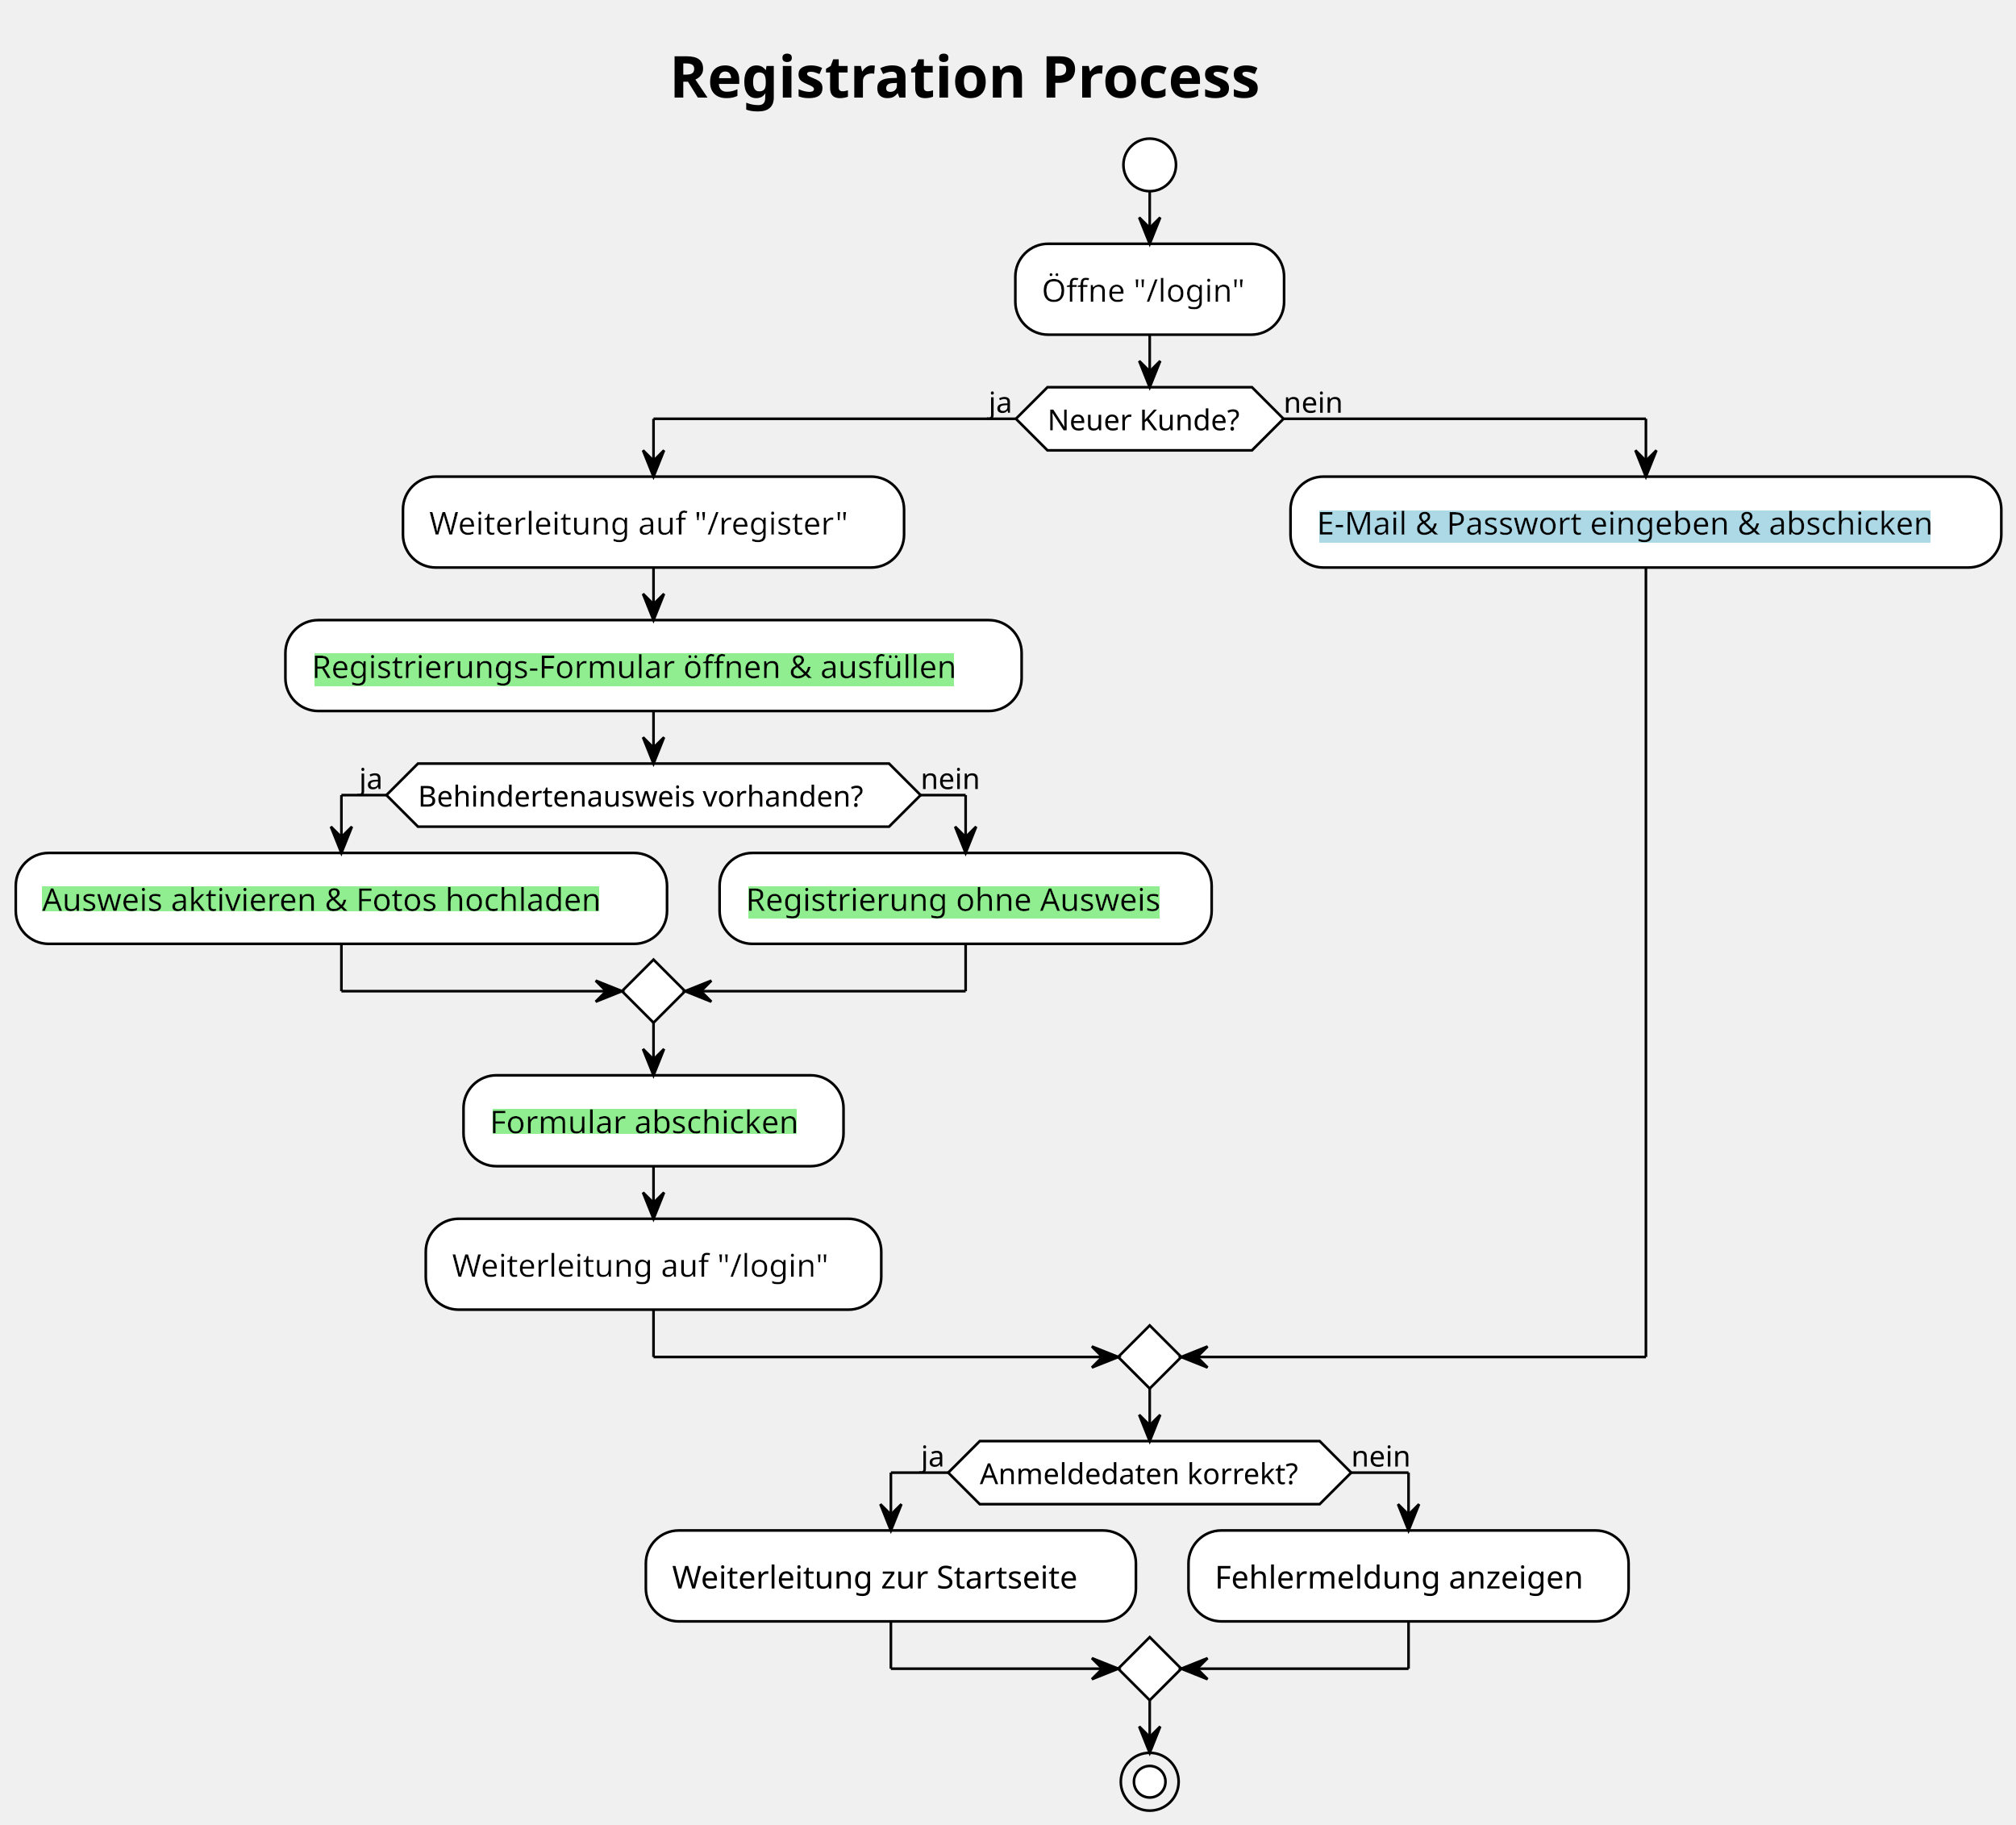
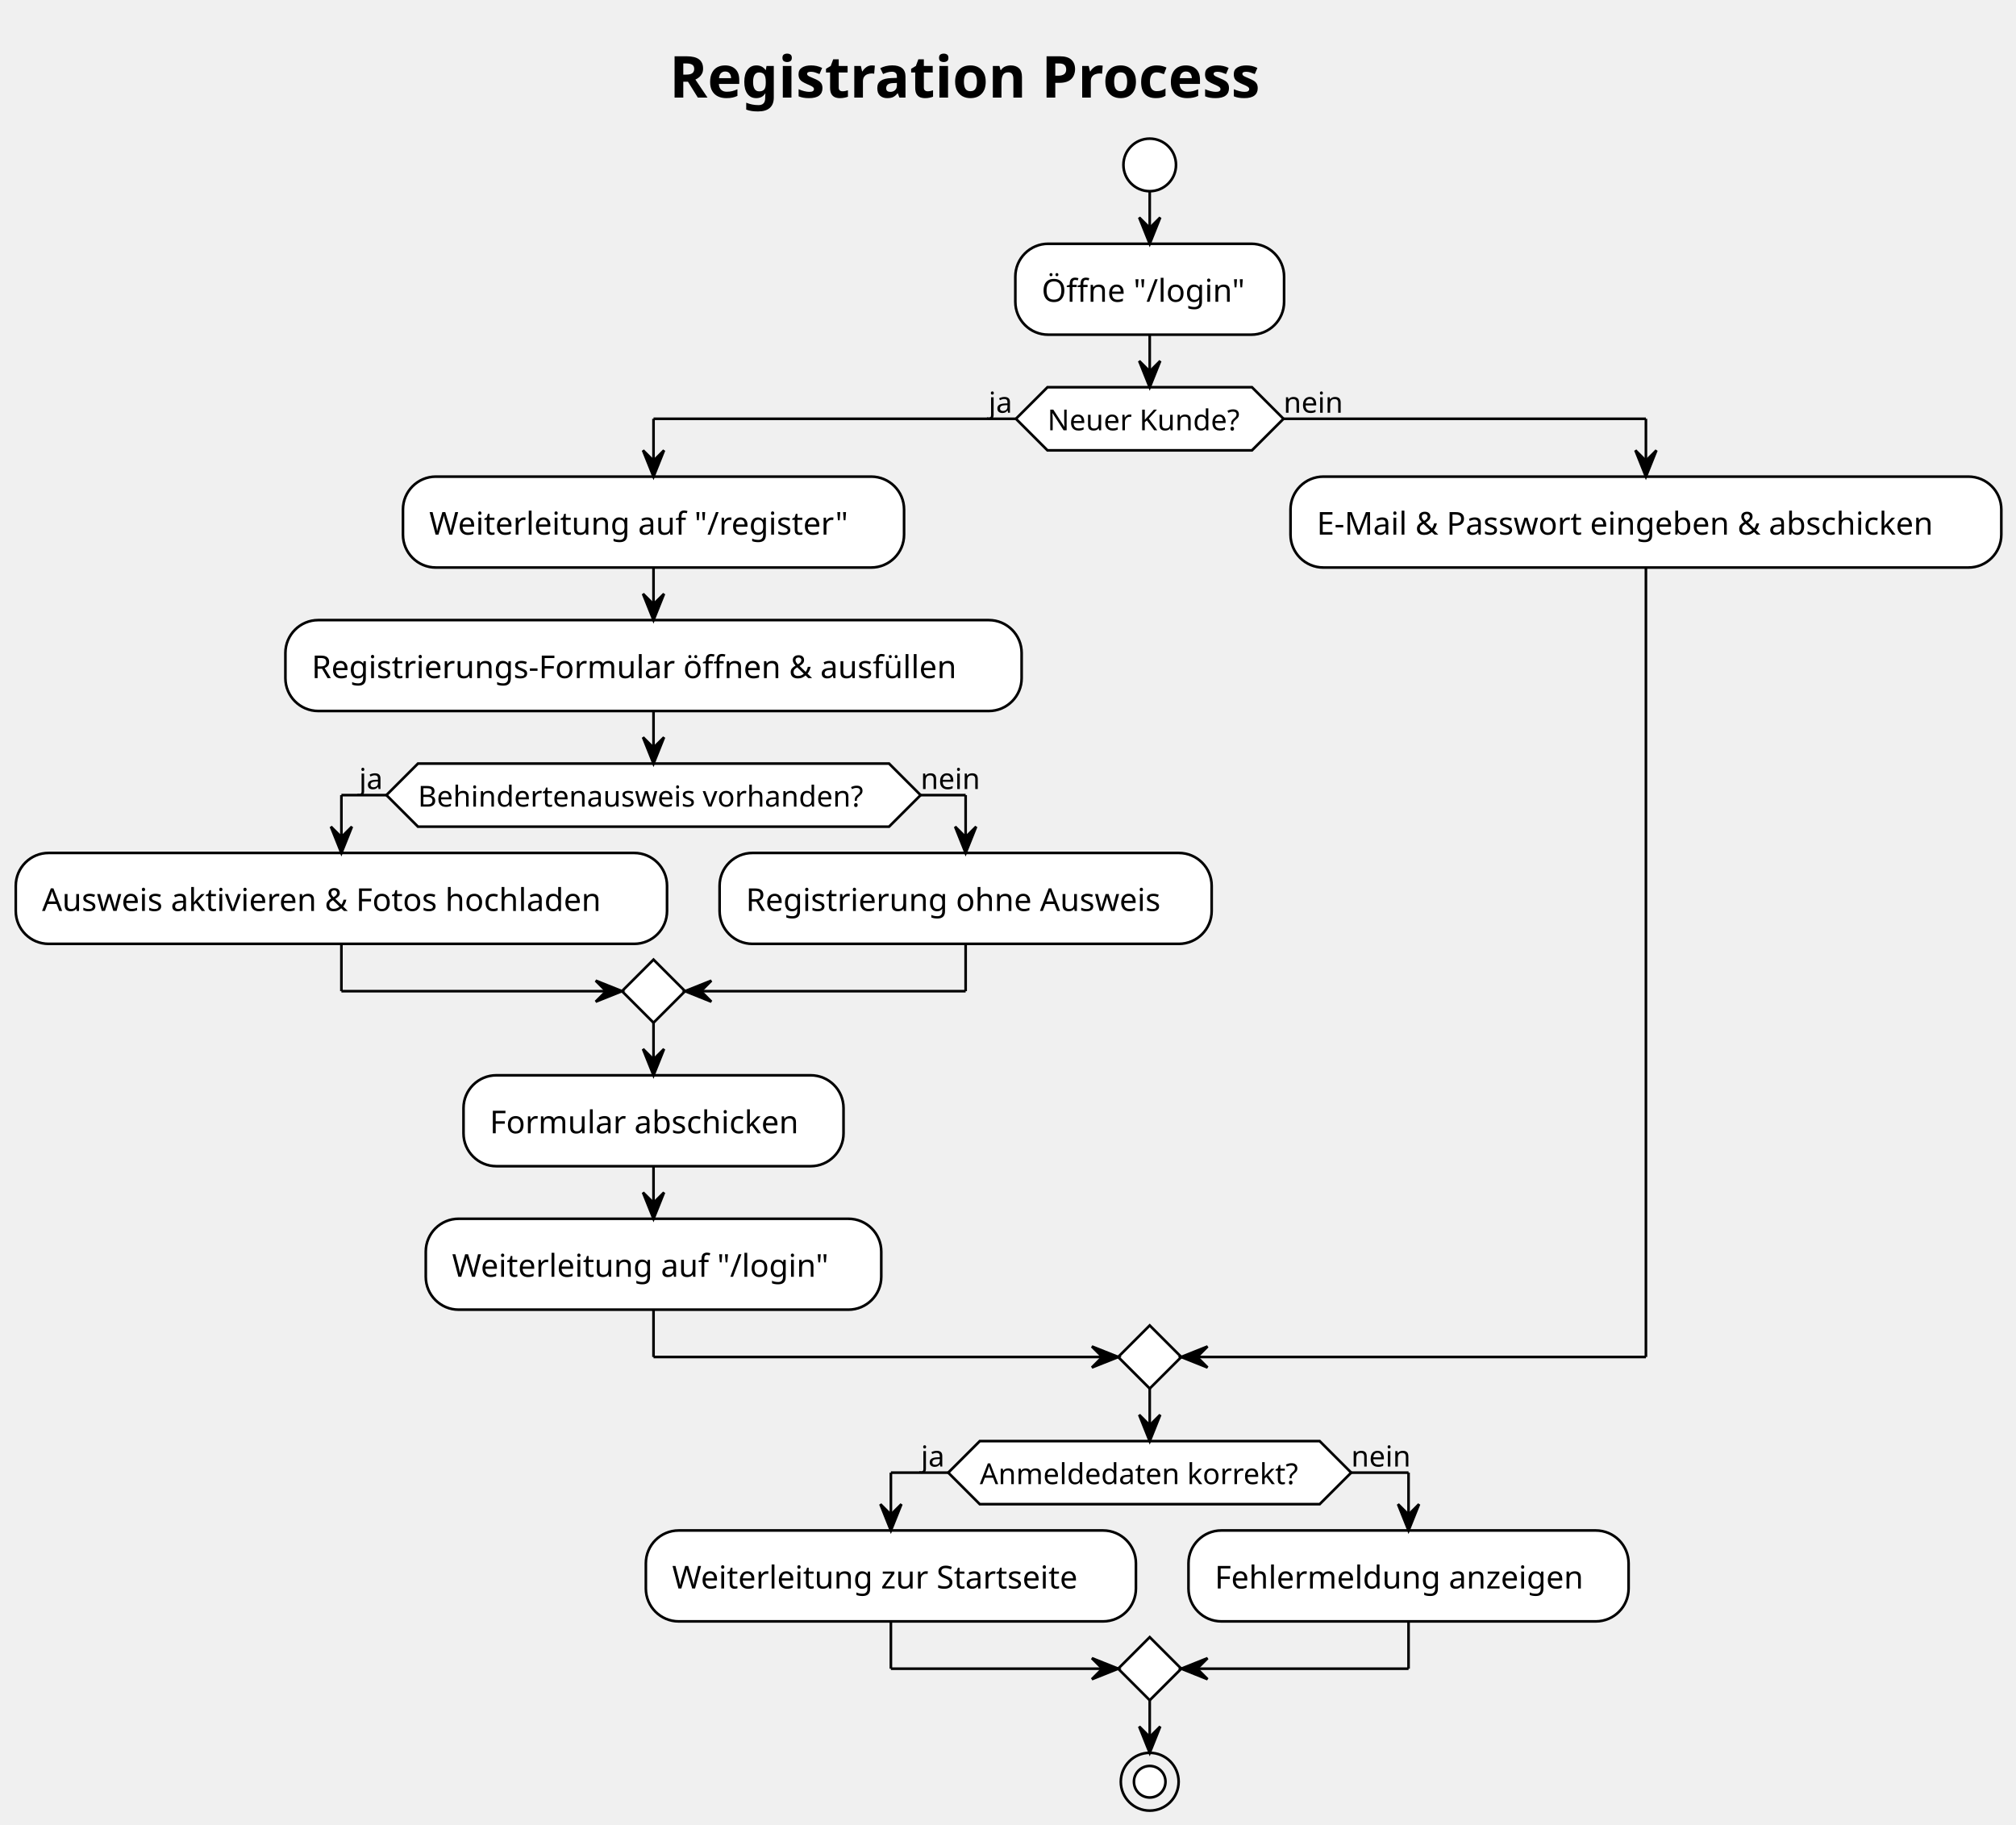
<svg xmlns="http://www.w3.org/2000/svg" contentStyleType="text/css" data-diagram-type="ACTIVITY" height="694px" preserveAspectRatio="none" style="width:767px;height:694px;background:#FFFFFF;" version="1.1" viewBox="0 0 767 694" width="767px" zoomAndPan="magnify">
-   <defs>
-     <filter height="1" id="b17ksmmv2yts560" width="1" x="0" y="0">
-       <feFlood flood-color="#FFFFFF" result="flood" />
-       <feComposite in="SourceGraphic" in2="flood" operator="over" />
-     </filter>
-     <filter height="1" id="b17ksmmv2yts561" width="1" x="0" y="0">
-       <feFlood flood-color="#90EE90" result="flood" />
-       <feComposite in="SourceGraphic" in2="flood" operator="over" />
-     </filter>
-     <filter height="1" id="b17ksmmv2yts562" width="1" x="0" y="0">
-       <feFlood flood-color="#ADD8E6" result="flood" />
-       <feComposite in="SourceGraphic" in2="flood" operator="over" />
-     </filter>
-   </defs>
+   <defs />
  <g>
    <g class="title" data-source-line="1">
      <text fill="#000000" font-family="Verdana" font-size="22" font-weight="bold" lengthAdjust="spacing" textLength="255.084" x="254.663" y="37.118">Registration Process</text>
    </g>
    <ellipse cx="437.417" cy="62.737" fill="#FFFFFF" rx="10" ry="10" style="stroke:#000000;stroke-width:1;" />
    <rect fill="#FFFFFF" height="34.584" rx="12.5" ry="12.5" style="stroke:#000000;stroke-width:1;" width="102.248" x="386.293" y="92.737" />
-     <text fill="#000000" filter="url(#b17ksmmv2yts560)" font-family="Verdana" font-size="12" lengthAdjust="spacing" textLength="82.248" x="396.293" y="114.802">Öffne "/login"</text>
+     <text fill="#000000" font-family="Verdana" font-size="12" lengthAdjust="spacing" textLength="82.248" x="396.293" y="114.802">Öffne "/login"</text>
    <polygon fill="#FFFFFF" points="398.514,147.321,476.32,147.321,488.32,159.321,476.32,171.321,398.514,171.321,386.514,159.321,398.514,147.321" style="stroke:#000000;stroke-width:1;" />
    <text fill="#000000" font-family="Verdana" font-size="11" lengthAdjust="spacing" textLength="77.806" x="398.514" y="163.696">Neuer Kunde?</text>
    <text fill="#000000" font-family="Verdana" font-size="11" lengthAdjust="spacing" textLength="10.393" x="376.121" y="157.012">ja</text>
    <text fill="#000000" font-family="Verdana" font-size="11" lengthAdjust="spacing" textLength="23.493" x="488.32" y="157.012">nein</text>
    <rect fill="#FFFFFF" height="34.584" rx="12.5" ry="12.5" style="stroke:#000000;stroke-width:1;" width="190.643" x="153.314" y="181.321" />
-     <text fill="#000000" filter="url(#b17ksmmv2yts560)" font-family="Verdana" font-size="12" lengthAdjust="spacing" textLength="170.643" x="163.314" y="203.386">Weiterleitung auf "/register"</text>
+     <text fill="#000000" font-family="Verdana" font-size="12" lengthAdjust="spacing" textLength="170.643" x="163.314" y="203.386">Weiterleitung auf "/register"</text>
    <rect fill="#FFFFFF" height="34.584" rx="12.5" ry="12.5" style="stroke:#000000;stroke-width:1;" width="280.103" x="108.584" y="235.905" />
-     <text fill="#000000" filter="url(#b17ksmmv2yts561)" font-family="Verdana" font-size="12" lengthAdjust="spacing" textLength="260.103" x="118.584" y="257.97">Registrierungs-Formular öffnen &amp; ausfüllen</text>
+     <text fill="#000000" font-family="Verdana" font-size="12" lengthAdjust="spacing" textLength="260.103" x="118.584" y="257.97">Registrierungs-Formular öffnen &amp; ausfüllen</text>
    <polygon fill="#FFFFFF" points="159.021,290.489,338.249,290.489,350.249,302.489,338.249,314.489,159.021,314.489,147.021,302.489,159.021,290.489" style="stroke:#000000;stroke-width:1;" />
    <text fill="#000000" font-family="Verdana" font-size="11" lengthAdjust="spacing" textLength="179.228" x="159.021" y="306.864">Behindertenausweis vorhanden?</text>
    <text fill="#000000" font-family="Verdana" font-size="11" lengthAdjust="spacing" textLength="10.393" x="136.628" y="300.18">ja</text>
    <text fill="#000000" font-family="Verdana" font-size="11" lengthAdjust="spacing" textLength="23.493" x="350.249" y="300.18">nein</text>
    <rect fill="#FFFFFF" height="34.584" rx="12.5" ry="12.5" style="stroke:#000000;stroke-width:1;" width="247.777" x="6" y="324.489" />
-     <text fill="#000000" filter="url(#b17ksmmv2yts561)" font-family="Verdana" font-size="12" lengthAdjust="spacing" textLength="227.777" x="16" y="346.554">Ausweis aktivieren &amp; Fotos hochladen</text>
+     <text fill="#000000" font-family="Verdana" font-size="12" lengthAdjust="spacing" textLength="227.777" x="16" y="346.554">Ausweis aktivieren &amp; Fotos hochladen</text>
    <rect fill="#FFFFFF" height="34.584" rx="12.5" ry="12.5" style="stroke:#000000;stroke-width:1;" width="187.209" x="273.777" y="324.489" />
-     <text fill="#000000" filter="url(#b17ksmmv2yts561)" font-family="Verdana" font-size="12" lengthAdjust="spacing" textLength="167.209" x="283.777" y="346.554">Registrierung ohne Ausweis</text>
+     <text fill="#000000" font-family="Verdana" font-size="12" lengthAdjust="spacing" textLength="167.209" x="283.777" y="346.554">Registrierung ohne Ausweis</text>
    <polygon fill="#FFFFFF" points="248.635,365.073,260.635,377.073,248.635,389.073,236.635,377.073,248.635,365.073" style="stroke:#000000;stroke-width:1;" />
    <rect fill="#FFFFFF" height="34.584" rx="12.5" ry="12.5" style="stroke:#000000;stroke-width:1;" width="144.576" x="176.347" y="409.073" />
-     <text fill="#000000" filter="url(#b17ksmmv2yts561)" font-family="Verdana" font-size="12" lengthAdjust="spacing" textLength="124.576" x="186.347" y="431.138">Formular abschicken</text>
+     <text fill="#000000" font-family="Verdana" font-size="12" lengthAdjust="spacing" textLength="124.576" x="186.347" y="431.138">Formular abschicken</text>
    <rect fill="#FFFFFF" height="34.584" rx="12.5" ry="12.5" style="stroke:#000000;stroke-width:1;" width="173.293" x="161.989" y="463.657" />
-     <text fill="#000000" filter="url(#b17ksmmv2yts560)" font-family="Verdana" font-size="12" lengthAdjust="spacing" textLength="153.293" x="171.989" y="485.722">Weiterleitung auf "/login"</text>
+     <text fill="#000000" font-family="Verdana" font-size="12" lengthAdjust="spacing" textLength="153.293" x="171.989" y="485.722">Weiterleitung auf "/login"</text>
    <rect fill="#FFFFFF" height="34.584" rx="12.5" ry="12.5" style="stroke:#000000;stroke-width:1;" width="270.424" x="490.986" y="181.321" />
-     <text fill="#000000" filter="url(#b17ksmmv2yts562)" font-family="Verdana" font-size="12" lengthAdjust="spacing" textLength="250.424" x="500.986" y="203.386">E-Mail &amp; Passwort eingeben &amp; abschicken</text>
+     <text fill="#000000" font-family="Verdana" font-size="12" lengthAdjust="spacing" textLength="250.424" x="500.986" y="203.386">E-Mail &amp; Passwort eingeben &amp; abschicken</text>
    <polygon fill="#FFFFFF" points="437.417,504.241,449.417,516.241,437.417,528.241,425.417,516.241,437.417,504.241" style="stroke:#000000;stroke-width:1;" />
    <polygon fill="#FFFFFF" points="372.765,548.241,502.069,548.241,514.069,560.241,502.069,572.241,372.765,572.241,360.765,560.241,372.765,548.241" style="stroke:#000000;stroke-width:1;" />
    <text fill="#000000" font-family="Verdana" font-size="11" lengthAdjust="spacing" textLength="129.304" x="372.765" y="564.616">Anmeldedaten korrekt?</text>
    <text fill="#000000" font-family="Verdana" font-size="11" lengthAdjust="spacing" textLength="10.393" x="350.372" y="557.932">ja</text>
    <text fill="#000000" font-family="Verdana" font-size="11" lengthAdjust="spacing" textLength="23.493" x="514.069" y="557.932">nein</text>
    <rect fill="#FFFFFF" height="34.584" rx="12.5" ry="12.5" style="stroke:#000000;stroke-width:1;" width="186.447" x="245.721" y="582.241" />
    <text fill="#000000" font-family="Verdana" font-size="12" lengthAdjust="spacing" textLength="166.447" x="255.721" y="604.306">Weiterleitung zur Startseite</text>
    <rect fill="#FFFFFF" height="34.584" rx="12.5" ry="12.5" style="stroke:#000000;stroke-width:1;" width="167.44" x="452.169" y="582.241" />
    <text fill="#000000" font-family="Verdana" font-size="12" lengthAdjust="spacing" textLength="147.44" x="462.169" y="604.306">Fehlermeldung anzeigen</text>
    <polygon fill="#FFFFFF" points="437.417,622.825,449.417,634.825,437.417,646.825,425.417,634.825,437.417,622.825" style="stroke:#000000;stroke-width:1;" />
    <ellipse cx="437.417" cy="677.825" fill="none" rx="11" ry="11" style="stroke:#000000;stroke-width:1;" />
    <ellipse cx="437.417" cy="677.825" fill="#FFFFFF" rx="6" ry="6" style="stroke:#000000;stroke-width:1;" />
    <line style="stroke:#000000;stroke-width:1;" x1="437.417" x2="437.417" y1="72.737" y2="92.737" />
    <polygon fill="#000000" points="433.417,82.737,437.417,92.737,441.417,82.737,437.417,86.737" style="stroke:#000000;stroke-width:1;" />
    <line style="stroke:#000000;stroke-width:1;" x1="248.635" x2="248.635" y1="215.905" y2="235.905" />
    <polygon fill="#000000" points="244.635,225.905,248.635,235.905,252.635,225.905,248.635,229.905" style="stroke:#000000;stroke-width:1;" />
    <line style="stroke:#000000;stroke-width:1;" x1="147.021" x2="129.889" y1="302.489" y2="302.489" />
    <line style="stroke:#000000;stroke-width:1;" x1="129.889" x2="129.889" y1="302.489" y2="324.489" />
    <polygon fill="#000000" points="125.889,314.489,129.889,324.489,133.889,314.489,129.889,318.489" style="stroke:#000000;stroke-width:1;" />
    <line style="stroke:#000000;stroke-width:1;" x1="350.249" x2="367.382" y1="302.489" y2="302.489" />
    <line style="stroke:#000000;stroke-width:1;" x1="367.382" x2="367.382" y1="302.489" y2="324.489" />
    <polygon fill="#000000" points="363.382,314.489,367.382,324.489,371.382,314.489,367.382,318.489" style="stroke:#000000;stroke-width:1;" />
    <line style="stroke:#000000;stroke-width:1;" x1="129.889" x2="129.889" y1="359.073" y2="377.073" />
    <line style="stroke:#000000;stroke-width:1;" x1="129.889" x2="236.635" y1="377.073" y2="377.073" />
    <polygon fill="#000000" points="226.635,373.073,236.635,377.073,226.635,381.073,230.635,377.073" style="stroke:#000000;stroke-width:1;" />
    <line style="stroke:#000000;stroke-width:1;" x1="367.382" x2="367.382" y1="359.073" y2="377.073" />
    <line style="stroke:#000000;stroke-width:1;" x1="367.382" x2="260.635" y1="377.073" y2="377.073" />
    <polygon fill="#000000" points="270.635,373.073,260.635,377.073,270.635,381.073,266.635,377.073" style="stroke:#000000;stroke-width:1;" />
    <line style="stroke:#000000;stroke-width:1;" x1="248.635" x2="248.635" y1="270.489" y2="290.489" />
    <polygon fill="#000000" points="244.635,280.489,248.635,290.489,252.635,280.489,248.635,284.489" style="stroke:#000000;stroke-width:1;" />
    <line style="stroke:#000000;stroke-width:1;" x1="248.635" x2="248.635" y1="389.073" y2="409.073" />
    <polygon fill="#000000" points="244.635,399.073,248.635,409.073,252.635,399.073,248.635,403.073" style="stroke:#000000;stroke-width:1;" />
    <line style="stroke:#000000;stroke-width:1;" x1="248.635" x2="248.635" y1="443.657" y2="463.657" />
    <polygon fill="#000000" points="244.635,453.657,248.635,463.657,252.635,453.657,248.635,457.657" style="stroke:#000000;stroke-width:1;" />
    <line style="stroke:#000000;stroke-width:1;" x1="386.514" x2="248.635" y1="159.321" y2="159.321" />
    <line style="stroke:#000000;stroke-width:1;" x1="248.635" x2="248.635" y1="159.321" y2="181.321" />
    <polygon fill="#000000" points="244.635,171.321,248.635,181.321,252.635,171.321,248.635,175.321" style="stroke:#000000;stroke-width:1;" />
    <line style="stroke:#000000;stroke-width:1;" x1="488.32" x2="626.198" y1="159.321" y2="159.321" />
    <line style="stroke:#000000;stroke-width:1;" x1="626.198" x2="626.198" y1="159.321" y2="181.321" />
    <polygon fill="#000000" points="622.198,171.321,626.198,181.321,630.198,171.321,626.198,175.321" style="stroke:#000000;stroke-width:1;" />
    <line style="stroke:#000000;stroke-width:1;" x1="248.635" x2="248.635" y1="498.241" y2="516.241" />
    <line style="stroke:#000000;stroke-width:1;" x1="248.635" x2="425.417" y1="516.241" y2="516.241" />
    <polygon fill="#000000" points="415.417,512.241,425.417,516.241,415.417,520.241,419.417,516.241" style="stroke:#000000;stroke-width:1;" />
    <line style="stroke:#000000;stroke-width:1;" x1="626.198" x2="626.198" y1="215.905" y2="516.241" />
    <line style="stroke:#000000;stroke-width:1;" x1="626.198" x2="449.417" y1="516.241" y2="516.241" />
    <polygon fill="#000000" points="459.417,512.241,449.417,516.241,459.417,520.241,455.417,516.241" style="stroke:#000000;stroke-width:1;" />
    <line style="stroke:#000000;stroke-width:1;" x1="437.417" x2="437.417" y1="127.321" y2="147.321" />
    <polygon fill="#000000" points="433.417,137.321,437.417,147.321,441.417,137.321,437.417,141.321" style="stroke:#000000;stroke-width:1;" />
    <line style="stroke:#000000;stroke-width:1;" x1="360.765" x2="338.945" y1="560.241" y2="560.241" />
    <line style="stroke:#000000;stroke-width:1;" x1="338.945" x2="338.945" y1="560.241" y2="582.241" />
    <polygon fill="#000000" points="334.945,572.241,338.945,582.241,342.945,572.241,338.945,576.241" style="stroke:#000000;stroke-width:1;" />
    <line style="stroke:#000000;stroke-width:1;" x1="514.069" x2="535.888" y1="560.241" y2="560.241" />
    <line style="stroke:#000000;stroke-width:1;" x1="535.888" x2="535.888" y1="560.241" y2="582.241" />
    <polygon fill="#000000" points="531.888,572.241,535.888,582.241,539.888,572.241,535.888,576.241" style="stroke:#000000;stroke-width:1;" />
    <line style="stroke:#000000;stroke-width:1;" x1="338.945" x2="338.945" y1="616.825" y2="634.825" />
    <line style="stroke:#000000;stroke-width:1;" x1="338.945" x2="425.417" y1="634.825" y2="634.825" />
    <polygon fill="#000000" points="415.417,630.825,425.417,634.825,415.417,638.825,419.417,634.825" style="stroke:#000000;stroke-width:1;" />
    <line style="stroke:#000000;stroke-width:1;" x1="535.888" x2="535.888" y1="616.825" y2="634.825" />
    <line style="stroke:#000000;stroke-width:1;" x1="535.888" x2="449.417" y1="634.825" y2="634.825" />
    <polygon fill="#000000" points="459.417,630.825,449.417,634.825,459.417,638.825,455.417,634.825" style="stroke:#000000;stroke-width:1;" />
    <line style="stroke:#000000;stroke-width:1;" x1="437.417" x2="437.417" y1="528.241" y2="548.241" />
    <polygon fill="#000000" points="433.417,538.241,437.417,548.241,441.417,538.241,437.417,542.241" style="stroke:#000000;stroke-width:1;" />
    <line style="stroke:#000000;stroke-width:1;" x1="437.417" x2="437.417" y1="646.825" y2="666.825" />
    <polygon fill="#000000" points="433.417,656.825,437.417,666.825,441.417,656.825,437.417,660.825" style="stroke:#000000;stroke-width:1;" />
  </g>
</svg>
